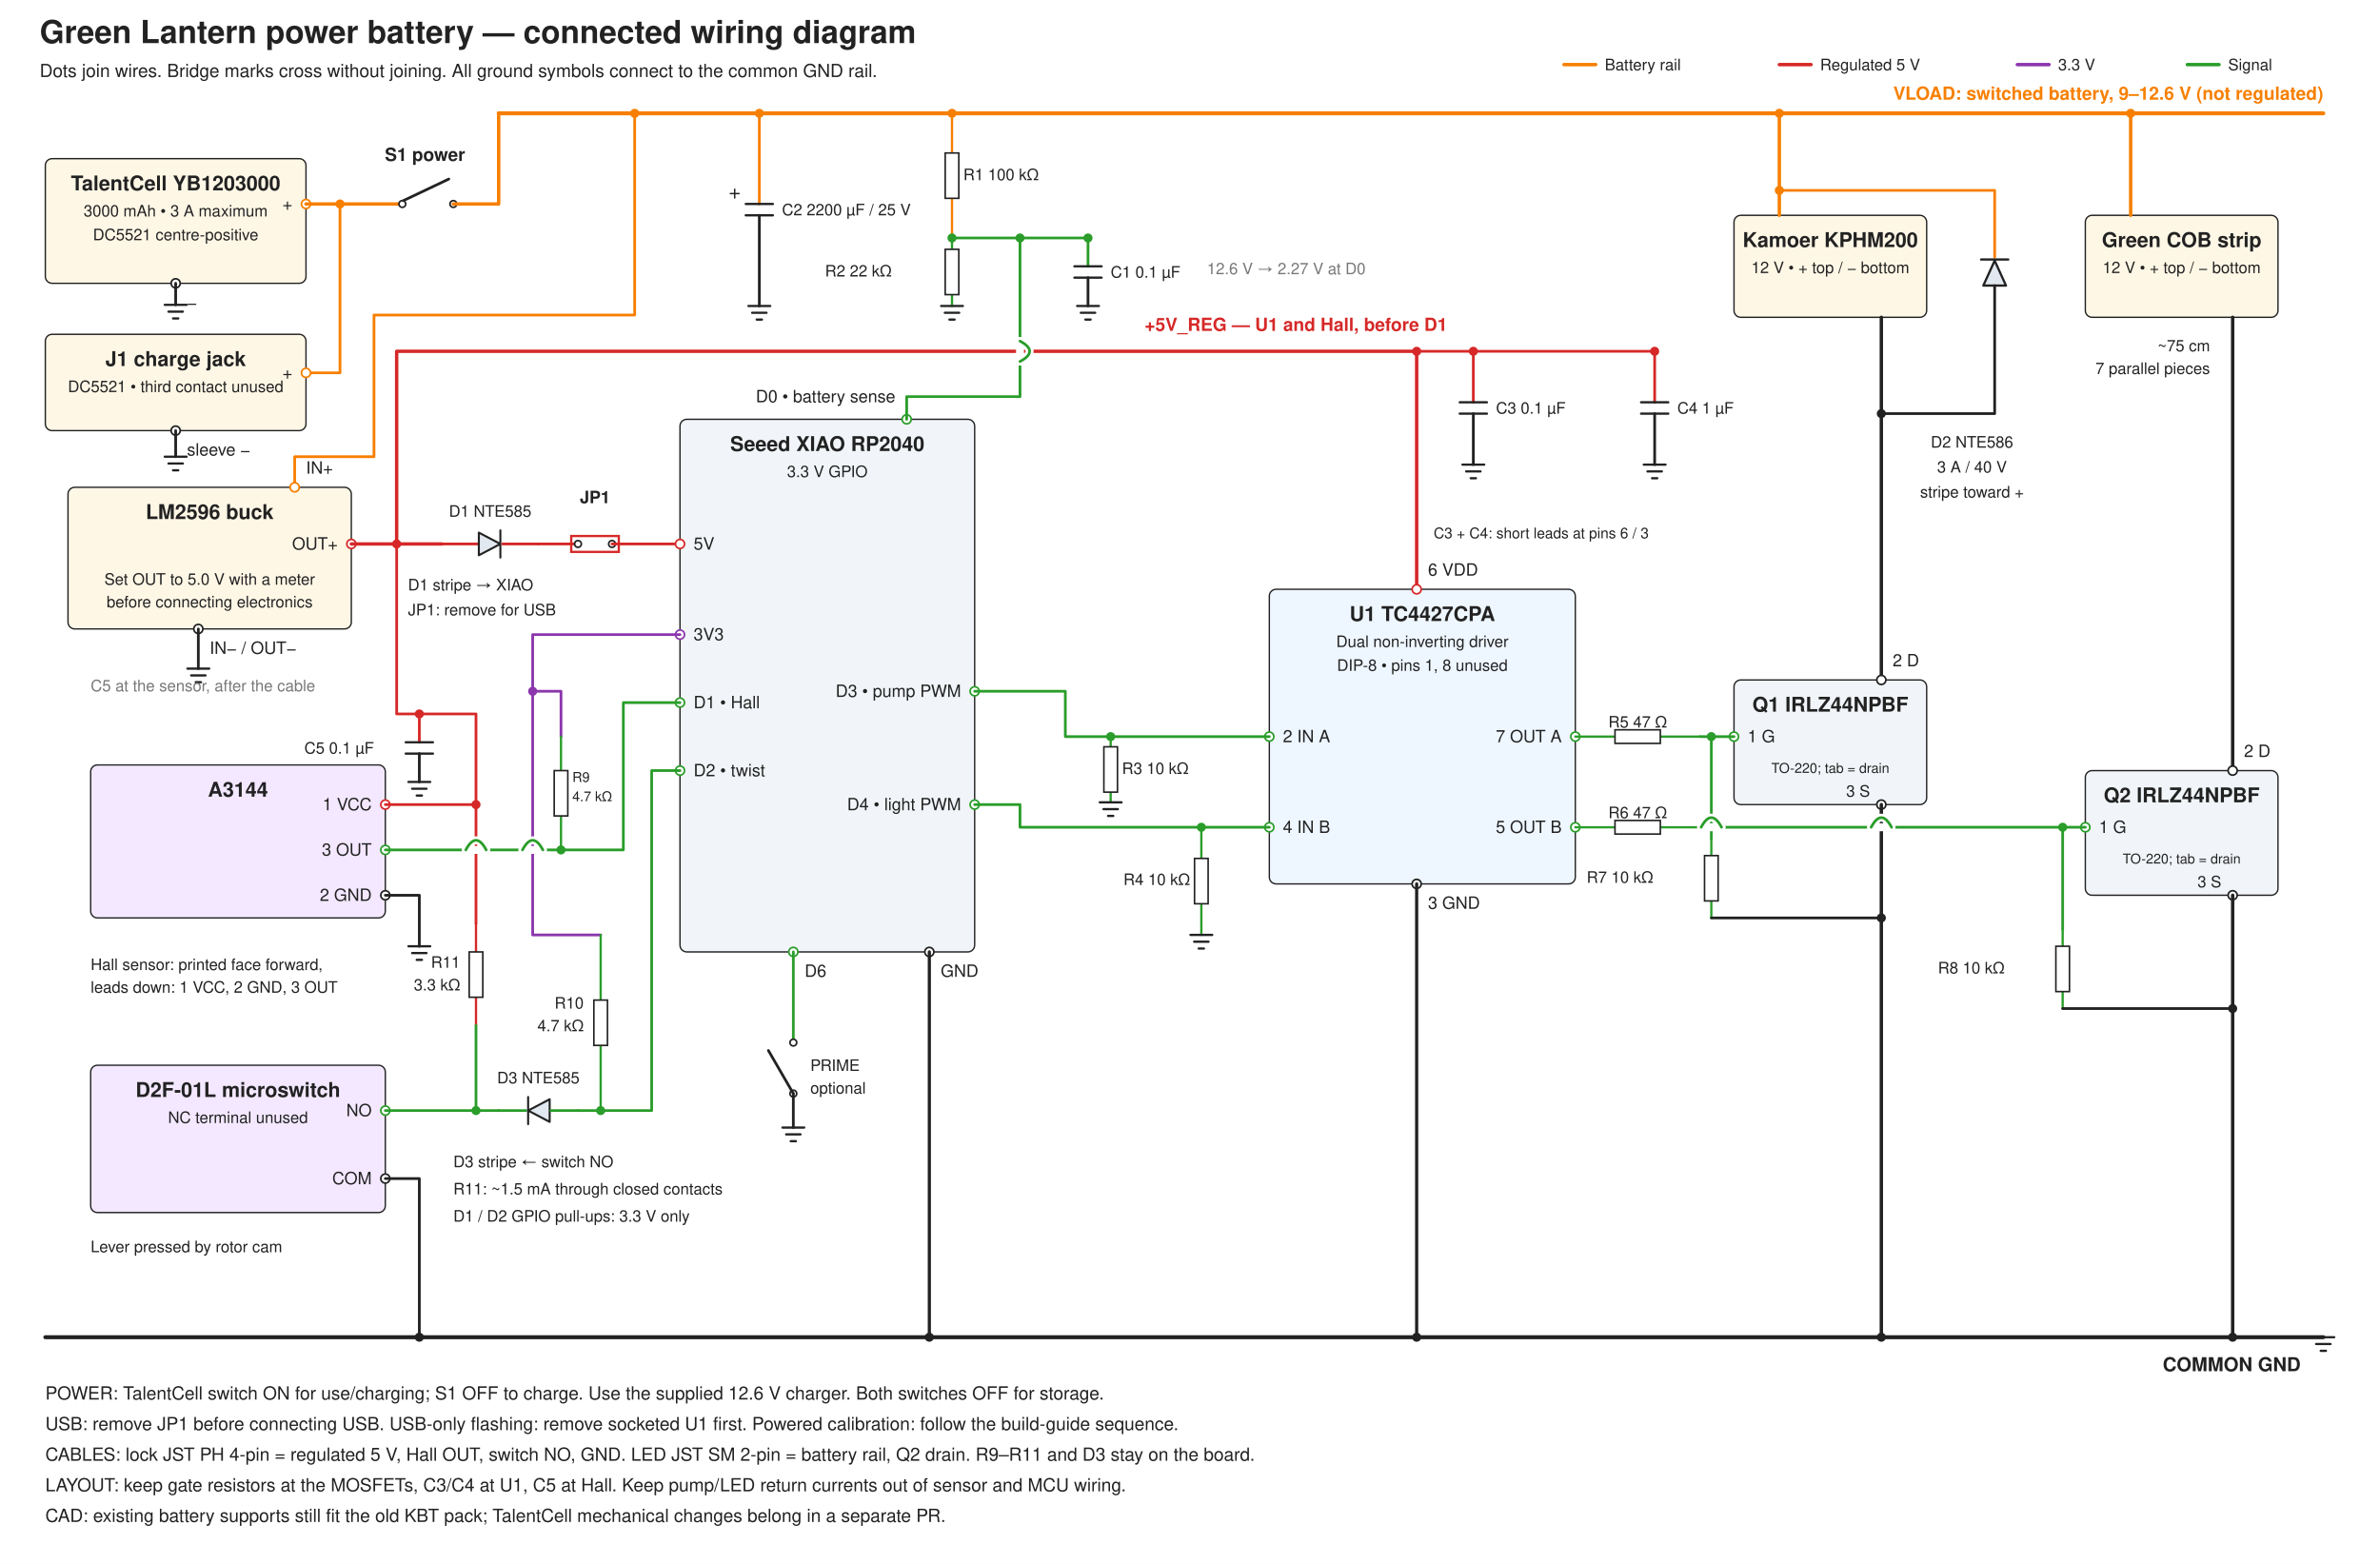
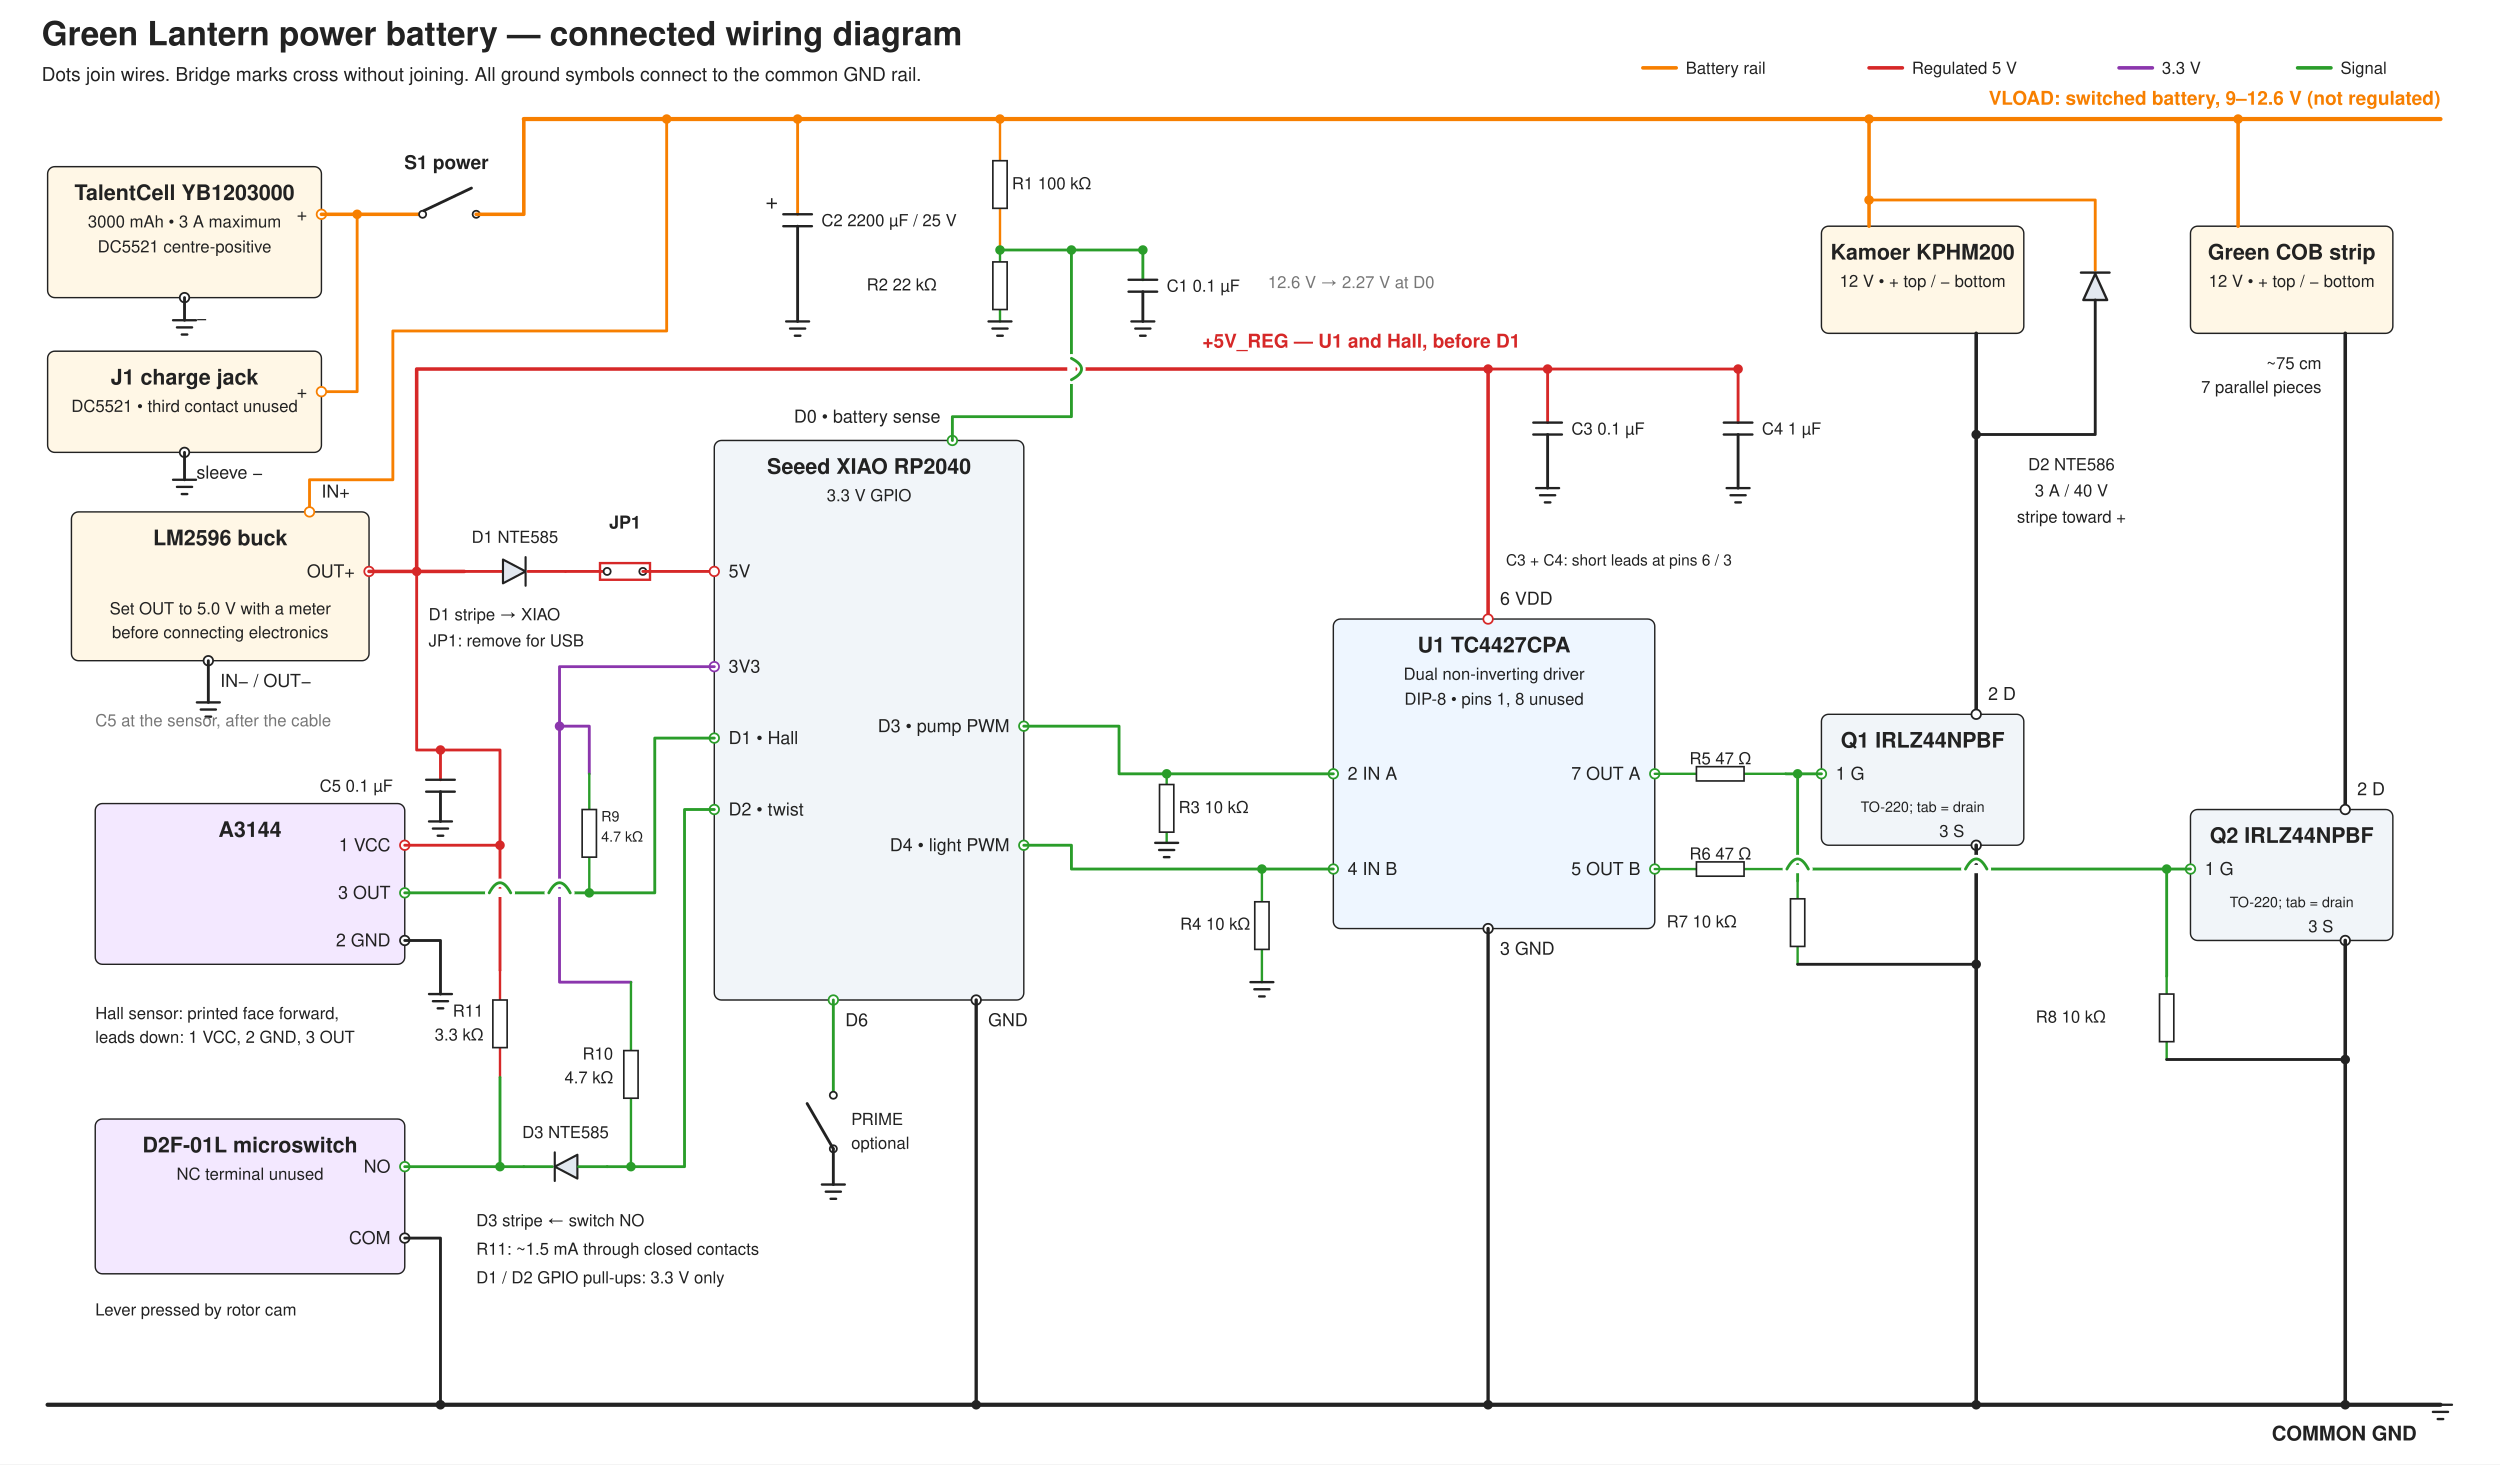
- <svg xmlns="http://www.w3.org/2000/svg" viewBox="0 0 2100 1380" width="2100" height="1380" font-family="Helvetica, Arial, sans-serif" font-size="12" fill="#222222">
+ <svg xmlns="http://www.w3.org/2000/svg" viewBox="0 0 2100 1230" width="2100" height="1230" font-family="Helvetica, Arial, sans-serif" font-size="12" fill="#222222">
  <defs>
    <marker id="arr" viewBox="0 0 10 10" refX="9" refY="5" markerWidth="7" markerHeight="7" orient="auto-start-reverse">
      <path d="M0,0 L10,5 L0,10 z" fill="context-stroke" />
    </marker>
    <marker id="arrP" viewBox="0 0 10 10" refX="9" refY="5" markerWidth="7" markerHeight="7" orient="auto-start-reverse">
      <path d="M0,0 L10,5 L0,10 z" fill="#7c3aed" />
    </marker>
    <marker id="arrB" viewBox="0 0 10 10" refX="9" refY="5" markerWidth="7" markerHeight="7" orient="auto-start-reverse">
      <path d="M0,0 L10,5 L0,10 z" fill="#1d4ed8" />
    </marker>
    <marker id="arrGy" viewBox="0 0 10 10" refX="9" refY="5" markerWidth="7" markerHeight="7" orient="auto-start-reverse">
      <path d="M0,0 L10,5 L0,10 z" fill="#777777" />
    </marker>
    <marker id="arrG" viewBox="0 0 10 10" refX="9" refY="5" markerWidth="7" markerHeight="7" orient="auto-start-reverse">
      <path d="M0,0 L10,5 L0,10 z" fill="#2a9d2a" />
    </marker>
    <marker id="arrK" viewBox="0 0 10 10" refX="9" refY="5" markerWidth="7" markerHeight="7" orient="auto-start-reverse">
      <path d="M0,0 L10,5 L0,10 z" fill="#222222" />
    </marker>
    <marker id="arrO" viewBox="0 0 10 10" refX="9" refY="5" markerWidth="7" markerHeight="7" orient="auto-start-reverse">
      <path d="M0,0 L10,5 L0,10 z" fill="#f77f00" />
    </marker>
    <marker id="arrR" viewBox="0 0 10 10" refX="9" refY="5" markerWidth="7" markerHeight="7" orient="auto-start-reverse">
      <path d="M0,0 L10,5 L0,10 z" fill="#d62828" />
    </marker>
  </defs>
-   <rect x="0" y="0" width="2100" height="1380" fill="#ffffff" />
+   <rect x="0" y="0" width="2100" height="1230" fill="#ffffff" />
  <text x="35" y="38" font-size="28" text-anchor="start" font-weight="bold" fill="#222222">Green Lantern power battery — connected wiring diagram</text>
  <text x="35" y="68" font-size="16" text-anchor="start" font-weight="normal" fill="#222222">Dots join wires. Bridge marks cross without joining. All ground symbols connect to the common GND rail.</text>
  <path d="M1380,57 L1408,57" fill="none" stroke="#f77f00" stroke-width="3" stroke-linecap="round" stroke-linejoin="round" />
  <text x="1416" y="62" font-size="14" text-anchor="start" font-weight="normal" fill="#222222">Battery rail</text>
  <path d="M1570,57 L1598,57" fill="none" stroke="#d62828" stroke-width="3" stroke-linecap="round" stroke-linejoin="round" />
  <text x="1606" y="62" font-size="14" text-anchor="start" font-weight="normal" fill="#222222">Regulated 5 V</text>
  <path d="M1780,57 L1808,57" fill="none" stroke="#8b36ad" stroke-width="3" stroke-linecap="round" stroke-linejoin="round" />
  <text x="1816" y="62" font-size="14" text-anchor="start" font-weight="normal" fill="#222222">3.3 V</text>
  <path d="M1930,57 L1958,57" fill="none" stroke="#2a9d2a" stroke-width="3" stroke-linecap="round" stroke-linejoin="round" />
  <text x="1966" y="62" font-size="14" text-anchor="start" font-weight="normal" fill="#222222">Signal</text>
  <rect x="40" y="140" width="230" height="110" rx="6" fill="#fff7e6" stroke="#222222" stroke-width="1.2" />
  <text x="155.0" y="168" font-size="18" text-anchor="middle" font-weight="bold" fill="#222222">TalentCell YB1203000</text>
  <text x="155.0" y="191" font-size="14" text-anchor="middle" font-weight="normal" fill="#222222">3000 mAh • 3 A maximum</text>
  <text x="155.0" y="212" font-size="14" text-anchor="middle" font-weight="normal" fill="#222222">DC5521 centre-positive</text>
  <circle cx="270" cy="180" r="4" fill="#ffffff" stroke="#f77f00" stroke-width="1.5" />
  <text x="258" y="185" font-size="15" text-anchor="end" font-weight="normal" fill="#222222">+</text>
  <path d="M270,180 L355,180" fill="none" stroke="#f77f00" stroke-width="3" stroke-linecap="round" stroke-linejoin="round" />
  <circle cx="300" cy="180" r="4" fill="#f77f00" />
  <circle cx="355" cy="180" r="3" fill="#ffffff" stroke="#222222" stroke-width="1.5" />
  <circle cx="400" cy="180" r="3" fill="#ffffff" stroke="#222222" stroke-width="1.5" />
  <path d="M356,177 L396,158" fill="none" stroke="#222222" stroke-width="2.4" stroke-linecap="round" stroke-linejoin="round" />
  <text x="375" y="142" font-size="16" text-anchor="middle" font-weight="bold" fill="#222222">S1 power</text>
  <path d="M400,180 L440,180 L440,100" fill="none" stroke="#f77f00" stroke-width="3" stroke-linecap="round" stroke-linejoin="round" />
  <path d="M440,100 L2050,100" fill="none" stroke="#f77f00" stroke-width="3.5" stroke-linecap="round" stroke-linejoin="round" />
  <text x="2050" y="88" font-size="16" text-anchor="end" font-weight="bold" fill="#f77f00">VLOAD: switched battery, 9–12.6 V (not regulated)</text>
  <circle cx="155" cy="250" r="4" fill="#ffffff" stroke="#222222" stroke-width="1.5" />
  <text x="165" y="272" font-size="15" text-anchor="start" font-weight="normal" fill="#222222">−</text>
  <path d="M155,250 L155,269" fill="none" stroke="#222222" stroke-width="2.4" stroke-linecap="round" stroke-linejoin="round" />
  <path d="M145.4,269 L164.6,269 M148.664,275.0 L161.336,275.0 M152.696,281.0 L157.304,281.0" fill="none" stroke="#222222" stroke-width="2" stroke-linecap="round" stroke-linejoin="round" />
  <rect x="40" y="295" width="230" height="85" rx="6" fill="#fff7e6" stroke="#222222" stroke-width="1.2" />
  <text x="155.0" y="323" font-size="18" text-anchor="middle" font-weight="bold" fill="#222222">J1 charge jack</text>
  <text x="155.0" y="346" font-size="14" text-anchor="middle" font-weight="normal" fill="#222222">DC5521 • third contact unused</text>
  <path d="M300,180 L300,329 L270,329" fill="none" stroke="#f77f00" stroke-width="2.4" stroke-linecap="round" stroke-linejoin="round" />
  <circle cx="270" cy="329" r="4" fill="#ffffff" stroke="#f77f00" stroke-width="1.5" />
  <text x="258" y="334" font-size="15" text-anchor="end" font-weight="normal" fill="#222222">+</text>
  <circle cx="155" cy="380" r="4" fill="#ffffff" stroke="#222222" stroke-width="1.5" />
  <text x="165" y="402" font-size="15" text-anchor="start" font-weight="normal" fill="#222222">sleeve −</text>
  <path d="M155,380 L155,403" fill="none" stroke="#222222" stroke-width="2.4" stroke-linecap="round" stroke-linejoin="round" />
  <path d="M145.4,403 L164.6,403 M148.664,409.0 L161.336,409.0 M152.696,415.0 L157.304,415.0" fill="none" stroke="#222222" stroke-width="2" stroke-linecap="round" stroke-linejoin="round" />
  <circle cx="560" cy="100" r="4" fill="#f77f00" />
  <path d="M560,100 L560,278 L330,278 L330,403 L260,403 L260,430" fill="none" stroke="#f77f00" stroke-width="2.4" stroke-linecap="round" stroke-linejoin="round" />
  <rect x="60" y="430" width="250" height="125" rx="6" fill="#fff7e6" stroke="#222222" stroke-width="1.2" />
  <text x="185.0" y="458" font-size="18" text-anchor="middle" font-weight="bold" fill="#222222">LM2596 buck</text>
  <text x="185" y="516" font-size="14" text-anchor="middle" font-weight="normal" fill="#222222">Set OUT to 5.0 V with a meter</text>
  <text x="185" y="536" font-size="14" text-anchor="middle" font-weight="normal" fill="#222222">before connecting electronics</text>
  <circle cx="260" cy="430" r="4" fill="#ffffff" stroke="#f77f00" stroke-width="1.5" />
  <text x="270" y="418" font-size="15" text-anchor="start" font-weight="normal" fill="#222222">IN+</text>
  <circle cx="175" cy="555" r="4" fill="#ffffff" stroke="#222222" stroke-width="1.5" />
  <text x="185" y="577" font-size="15" text-anchor="start" font-weight="normal" fill="#222222">IN− / OUT−</text>
  <path d="M175,555 L175,590" fill="none" stroke="#222222" stroke-width="2.4" stroke-linecap="round" stroke-linejoin="round" />
  <path d="M165.4,590 L184.6,590 M168.664,596.0 L181.336,596.0 M172.696,602.0 L177.304,602.0" fill="none" stroke="#222222" stroke-width="2" stroke-linecap="round" stroke-linejoin="round" />
  <circle cx="310" cy="480" r="4" fill="#ffffff" stroke="#d62828" stroke-width="1.5" />
  <text x="298" y="485" font-size="15" text-anchor="end" font-weight="normal" fill="#222222">OUT+</text>
  <circle cx="670" cy="100" r="4" fill="#f77f00" />
  <path d="M670,100 L670,180.0" fill="none" stroke="#f77f00" stroke-width="2.4" stroke-linecap="round" stroke-linejoin="round" />
  <path d="M658,180.0 H682 M658,190.0 H682" fill="none" stroke="#222222" stroke-width="2" stroke-linecap="round" stroke-linejoin="round" />
  <path d="M670,190.0 L670,270" fill="none" stroke="#222222" stroke-width="2.4" stroke-linecap="round" stroke-linejoin="round" />
  <text x="690" y="190.0" font-size="14" text-anchor="start" font-weight="normal" fill="#222222">C2 2200 µF / 25 V</text>
  <text x="643" y="175.0" font-size="18" text-anchor="start" font-weight="normal" fill="#222222">+</text>
  <path d="M660.4,270 L679.6,270 M663.664,276.0 L676.336,276.0 M667.696,282.0 L672.304,282.0" fill="none" stroke="#222222" stroke-width="2" stroke-linecap="round" stroke-linejoin="round" />
  <path d="M310,480 L390,480" fill="none" stroke="#d62828" stroke-width="3" stroke-linecap="round" stroke-linejoin="round" />
  <circle cx="350" cy="480" r="4" fill="#d62828" />
  <path d="M350,480 L350,310 L1250,310 L1250,520" fill="none" stroke="#d62828" stroke-width="3" stroke-linecap="round" stroke-linejoin="round" />
  <text x="1010" y="292" font-size="16" text-anchor="start" font-weight="bold" fill="#d62828">+5V_REG — U1 and Hall, before D1</text>
  <path d="M390,480 L421.5,480" fill="none" stroke="#d62828" stroke-width="2.4" stroke-linecap="round" stroke-linejoin="round" />
  <path d="M422.5,470 V490 L441.5,480 Z M441.5,468 V492" fill="#e2e8f0" stroke="#222222" stroke-width="1.8" stroke-linecap="round" stroke-linejoin="round" />
  <path d="M443.5,480 L475,480" fill="none" stroke="#d62828" stroke-width="2.4" stroke-linecap="round" stroke-linejoin="round" />
  <text x="432.5" y="456" font-size="14" text-anchor="middle" font-weight="normal" fill="#222222">D1 NTE585</text>
  <path d="M475,480 L510,480" fill="none" stroke="#d62828" stroke-width="2.4" stroke-linecap="round" stroke-linejoin="round" />
  <circle cx="510" cy="480" r="3" fill="#ffffff" stroke="#222222" stroke-width="1.5" />
  <circle cx="540" cy="480" r="3" fill="#ffffff" stroke="#222222" stroke-width="1.5" />
  <rect x="504" y="473" width="42" height="14" rx="0" fill="none" stroke="#d62828" stroke-width="2" />
  <text x="525" y="444" font-size="15" text-anchor="middle" font-weight="bold" fill="#222222">JP1</text>
  <path d="M540,480 L600,480" fill="none" stroke="#d62828" stroke-width="2.4" stroke-linecap="round" stroke-linejoin="round" />
  <text x="360" y="521" font-size="14" text-anchor="start" font-weight="normal" fill="#222222">D1 stripe → XIAO</text>
  <text x="360" y="543" font-size="14" text-anchor="start" font-weight="normal" fill="#222222">JP1: remove for USB</text>
  <rect x="600" y="370" width="260" height="470" rx="6" fill="#f1f5f9" stroke="#222222" stroke-width="1.2" />
  <text x="730.0" y="398" font-size="18" text-anchor="middle" font-weight="bold" fill="#222222">Seeed XIAO RP2040</text>
  <text x="730.0" y="421" font-size="14" text-anchor="middle" font-weight="normal" fill="#222222">3.3 V GPIO</text>
  <circle cx="600" cy="480" r="4" fill="#ffffff" stroke="#d62828" stroke-width="1.5" />
  <text x="612" y="485" font-size="15" text-anchor="start" font-weight="normal" fill="#222222">5V</text>
  <circle cx="600" cy="560" r="4" fill="#ffffff" stroke="#8b36ad" stroke-width="1.5" />
  <text x="612" y="565" font-size="15" text-anchor="start" font-weight="normal" fill="#222222">3V3</text>
  <circle cx="600" cy="620" r="4" fill="#ffffff" stroke="#2a9d2a" stroke-width="1.5" />
  <text x="612" y="625" font-size="15" text-anchor="start" font-weight="normal" fill="#222222">D1 • Hall</text>
  <circle cx="600" cy="680" r="4" fill="#ffffff" stroke="#2a9d2a" stroke-width="1.5" />
  <text x="612" y="685" font-size="15" text-anchor="start" font-weight="normal" fill="#222222">D2 • twist</text>
  <circle cx="860" cy="610" r="4" fill="#ffffff" stroke="#2a9d2a" stroke-width="1.5" />
  <text x="848" y="615" font-size="15" text-anchor="end" font-weight="normal" fill="#222222">D3 • pump PWM</text>
  <circle cx="860" cy="710" r="4" fill="#ffffff" stroke="#2a9d2a" stroke-width="1.5" />
  <text x="848" y="715" font-size="15" text-anchor="end" font-weight="normal" fill="#222222">D4 • light PWM</text>
  <circle cx="800" cy="370" r="4" fill="#ffffff" stroke="#2a9d2a" stroke-width="1.5" />
  <text x="810" y="358" font-size="15" text-anchor="start" font-weight="normal" fill="#222222" />
  <text x="790" y="355" font-size="15" text-anchor="end" font-weight="normal" fill="#222222">D0 • battery sense</text>
  <circle cx="820" cy="840" r="4" fill="#ffffff" stroke="#222222" stroke-width="1.5" />
  <text x="830" y="862" font-size="15" text-anchor="start" font-weight="normal" fill="#222222">GND</text>
  <path d="M820,840 L820,1180" fill="none" stroke="#222222" stroke-width="2.8" stroke-linecap="round" stroke-linejoin="round" />
  <circle cx="700" cy="840" r="4" fill="#ffffff" stroke="#2a9d2a" stroke-width="1.5" />
  <text x="710" y="862" font-size="15" text-anchor="start" font-weight="normal" fill="#222222">D6</text>
  <path d="M700,840 L700,920" fill="none" stroke="#2a9d2a" stroke-width="2.4" stroke-linecap="round" stroke-linejoin="round" />
  <circle cx="700" cy="920" r="3" fill="#ffffff" stroke="#222222" stroke-width="1.5" />
  <circle cx="700" cy="965" r="3" fill="#ffffff" stroke="#222222" stroke-width="1.5" />
  <path d="M700,965 L678,927" fill="none" stroke="#222222" stroke-width="2.4" stroke-linecap="round" stroke-linejoin="round" />
  <text x="715" y="945" font-size="14" text-anchor="start" font-weight="normal" fill="#222222">PRIME</text>
  <text x="715" y="965" font-size="14" text-anchor="start" font-weight="normal" fill="#222222">optional</text>
  <path d="M700,965 L700,995" fill="none" stroke="#222222" stroke-width="2.4" stroke-linecap="round" stroke-linejoin="round" />
  <path d="M690.4,995 L709.6,995 M693.664,1001.0 L706.336,1001.0 M697.696,1007.0 L702.304,1007.0" fill="none" stroke="#222222" stroke-width="2" stroke-linecap="round" stroke-linejoin="round" />
  <circle cx="840" cy="100" r="4" fill="#f77f00" />
  <path d="M840,100 L840,135.0" fill="none" stroke="#f77f00" stroke-width="2" stroke-linecap="round" stroke-linejoin="round" />
  <path d="M840,175.0 L840,210" fill="none" stroke="#f77f00" stroke-width="2" stroke-linecap="round" stroke-linejoin="round" />
  <rect x="834" y="135.0" width="12" height="40" rx="0" fill="#ffffff" stroke="#222222" stroke-width="1.4" />
  <text x="850" y="159.0" font-size="14" text-anchor="start" font-weight="normal" fill="#222222">R1 100 kΩ</text>
  <circle cx="840" cy="210" r="4" fill="#2a9d2a" />
  <path d="M840,210 L840,220.0" fill="none" stroke="#2a9d2a" stroke-width="2" stroke-linecap="round" stroke-linejoin="round" />
  <path d="M840,260.0 L840,270" fill="none" stroke="#2a9d2a" stroke-width="2" stroke-linecap="round" stroke-linejoin="round" />
  <rect x="834" y="220.0" width="12" height="40" rx="0" fill="#ffffff" stroke="#222222" stroke-width="1.4" />
  <text x="728" y="244.0" font-size="14" text-anchor="start" font-weight="normal" fill="#222222">R2 22 kΩ</text>
  <path d="M830.4,270 L849.6,270 M833.664,276.0 L846.336,276.0 M837.696,282.0 L842.304,282.0" fill="none" stroke="#222222" stroke-width="2" stroke-linecap="round" stroke-linejoin="round" />
  <path d="M840,210 L960,210" fill="none" stroke="#2a9d2a" stroke-width="2.4" stroke-linecap="round" stroke-linejoin="round" />
  <circle cx="900" cy="210" r="4" fill="#2a9d2a" />
  <circle cx="960" cy="210" r="4" fill="#2a9d2a" />
  <path d="M960,210 L960,235.0" fill="none" stroke="#2a9d2a" stroke-width="2.4" stroke-linecap="round" stroke-linejoin="round" />
  <path d="M948,235.0 H972 M948,245.0 H972" fill="none" stroke="#222222" stroke-width="2" stroke-linecap="round" stroke-linejoin="round" />
  <path d="M960,245.0 L960,270" fill="none" stroke="#222222" stroke-width="2.4" stroke-linecap="round" stroke-linejoin="round" />
  <text x="980" y="245.0" font-size="14" text-anchor="start" font-weight="normal" fill="#222222">C1 0.1 µF</text>
  <path d="M950.4,270 L969.6,270 M953.664,276.0 L966.336,276.0 M957.696,282.0 L962.304,282.0" fill="none" stroke="#222222" stroke-width="2" stroke-linecap="round" stroke-linejoin="round" />
  <path d="M900,210 L900,350 L800,350 L800,370" fill="none" stroke="#2a9d2a" stroke-width="2.4" stroke-linecap="round" stroke-linejoin="round" />
  <text x="1065" y="242" font-size="14" text-anchor="start" font-weight="normal" fill="#777777">12.6 V → 2.27 V at D0</text>
  <rect x="1120" y="520" width="270" height="260" rx="6" fill="#eef6ff" stroke="#222222" stroke-width="1.2" />
  <text x="1255.0" y="548" font-size="18" text-anchor="middle" font-weight="bold" fill="#222222">U1 TC4427CPA</text>
  <text x="1255.0" y="571" font-size="14" text-anchor="middle" font-weight="normal" fill="#222222">Dual non-inverting driver</text>
  <text x="1255.0" y="592" font-size="14" text-anchor="middle" font-weight="normal" fill="#222222">DIP-8 • pins 1, 8 unused</text>
  <circle cx="1250" cy="520" r="4" fill="#ffffff" stroke="#d62828" stroke-width="1.5" />
  <text x="1260" y="508" font-size="15" text-anchor="start" font-weight="normal" fill="#222222">6 VDD</text>
  <circle cx="1250" cy="780" r="4" fill="#ffffff" stroke="#222222" stroke-width="1.5" />
  <text x="1260" y="802" font-size="15" text-anchor="start" font-weight="normal" fill="#222222">3 GND</text>
  <path d="M1250,780 L1250,1180" fill="none" stroke="#222222" stroke-width="2.8" stroke-linecap="round" stroke-linejoin="round" />
  <path d="M1250,310 L1460,310" fill="none" stroke="#d62828" stroke-width="2.4" stroke-linecap="round" stroke-linejoin="round" />
  <circle cx="1250" cy="310" r="4" fill="#d62828" />
  <circle cx="1300" cy="310" r="4" fill="#d62828" />
  <path d="M1300,310 L1300,355.0" fill="none" stroke="#d62828" stroke-width="2.4" stroke-linecap="round" stroke-linejoin="round" />
  <path d="M1288,355.0 H1312 M1288,365.0 H1312" fill="none" stroke="#222222" stroke-width="2" stroke-linecap="round" stroke-linejoin="round" />
  <path d="M1300,365.0 L1300,410" fill="none" stroke="#222222" stroke-width="2.4" stroke-linecap="round" stroke-linejoin="round" />
  <text x="1320" y="365.0" font-size="14" text-anchor="start" font-weight="normal" fill="#222222">C3 0.1 µF</text>
  <path d="M1290.4,410 L1309.6,410 M1293.664,416.0 L1306.336,416.0 M1297.696,422.0 L1302.304,422.0" fill="none" stroke="#222222" stroke-width="2" stroke-linecap="round" stroke-linejoin="round" />
  <circle cx="1460" cy="310" r="4" fill="#d62828" />
  <path d="M1460,310 L1460,355.0" fill="none" stroke="#d62828" stroke-width="2.4" stroke-linecap="round" stroke-linejoin="round" />
  <path d="M1448,355.0 H1472 M1448,365.0 H1472" fill="none" stroke="#222222" stroke-width="2" stroke-linecap="round" stroke-linejoin="round" />
  <path d="M1460,365.0 L1460,410" fill="none" stroke="#222222" stroke-width="2.4" stroke-linecap="round" stroke-linejoin="round" />
  <text x="1480" y="365.0" font-size="14" text-anchor="start" font-weight="normal" fill="#222222">C4 1 µF</text>
  <path d="M1450.4,410 L1469.6,410 M1453.664,416.0 L1466.336,416.0 M1457.696,422.0 L1462.304,422.0" fill="none" stroke="#222222" stroke-width="2" stroke-linecap="round" stroke-linejoin="round" />
  <text x="1265" y="475" font-size="13" text-anchor="start" font-weight="normal" fill="#222222">C3 + C4: short leads at pins 6 / 3</text>
  <circle cx="1120" cy="650" r="4" fill="#ffffff" stroke="#2a9d2a" stroke-width="1.5" />
  <text x="1132" y="655" font-size="15" text-anchor="start" font-weight="normal" fill="#222222">2 IN A</text>
  <circle cx="1390" cy="650" r="4" fill="#ffffff" stroke="#2a9d2a" stroke-width="1.5" />
  <text x="1378" y="655" font-size="15" text-anchor="end" font-weight="normal" fill="#222222">7 OUT A</text>
  <circle cx="1120" cy="730" r="4" fill="#ffffff" stroke="#2a9d2a" stroke-width="1.5" />
  <text x="1132" y="735" font-size="15" text-anchor="start" font-weight="normal" fill="#222222">4 IN B</text>
  <circle cx="1390" cy="730" r="4" fill="#ffffff" stroke="#2a9d2a" stroke-width="1.5" />
  <text x="1378" y="735" font-size="15" text-anchor="end" font-weight="normal" fill="#222222">5 OUT B</text>
  <path d="M860,610 L940,610 L940,650 L1120,650" fill="none" stroke="#2a9d2a" stroke-width="2.4" stroke-linecap="round" stroke-linejoin="round" />
  <path d="M860,710 L900,710 L900,730 L1120,730" fill="none" stroke="#2a9d2a" stroke-width="2.4" stroke-linecap="round" stroke-linejoin="round" />
  <circle cx="980" cy="650" r="4" fill="#2a9d2a" />
  <path d="M980,650 L980,659.0" fill="none" stroke="#2a9d2a" stroke-width="2" stroke-linecap="round" stroke-linejoin="round" />
  <path d="M980,699.0 L980,708" fill="none" stroke="#2a9d2a" stroke-width="2" stroke-linecap="round" stroke-linejoin="round" />
  <rect x="974" y="659.0" width="12" height="40" rx="0" fill="#ffffff" stroke="#222222" stroke-width="1.4" />
  <text x="990" y="683.0" font-size="14" text-anchor="start" font-weight="normal" fill="#222222">R3 10 kΩ</text>
  <path d="M970.4,708 L989.6,708 M973.664,714.0 L986.336,714.0 M977.696,720.0 L982.304,720.0" fill="none" stroke="#222222" stroke-width="2" stroke-linecap="round" stroke-linejoin="round" />
  <circle cx="1060" cy="730" r="4" fill="#2a9d2a" />
  <path d="M1060,730 L1060,757.5" fill="none" stroke="#2a9d2a" stroke-width="2" stroke-linecap="round" stroke-linejoin="round" />
  <path d="M1060,797.5 L1060,825" fill="none" stroke="#2a9d2a" stroke-width="2" stroke-linecap="round" stroke-linejoin="round" />
  <rect x="1054" y="757.5" width="12" height="40" rx="0" fill="#ffffff" stroke="#222222" stroke-width="1.4" />
  <text x="1070" y="781.5" font-size="14" text-anchor="start" font-weight="normal" fill="#222222" />
  <path d="M1050.4,825 L1069.6,825 M1053.664,831.0 L1066.336,831.0 M1057.696,837.0 L1062.304,837.0" fill="none" stroke="#222222" stroke-width="2" stroke-linecap="round" stroke-linejoin="round" />
  <text x="1050" y="781" font-size="14" text-anchor="end" font-weight="normal" fill="#222222">R4 10 kΩ</text>
  <rect x="1530" y="190" width="170" height="90" rx="6" fill="#fff7e6" stroke="#222222" stroke-width="1.2" />
  <text x="1615.0" y="218" font-size="18" text-anchor="middle" font-weight="bold" fill="#222222">Kamoer KPHM200</text>
  <text x="1615.0" y="241" font-size="14" text-anchor="middle" font-weight="normal" fill="#222222">12 V • + top / − bottom</text>
  <path d="M1570,100 L1570,190" fill="none" stroke="#f77f00" stroke-width="3" stroke-linecap="round" stroke-linejoin="round" />
  <circle cx="1570" cy="100" r="4" fill="#f77f00" />
  <path d="M1660,280 L1660,600" fill="none" stroke="#222222" stroke-width="3" stroke-linecap="round" stroke-linejoin="round" />
  <rect x="1530" y="600" width="170" height="110" rx="6" fill="#f1f5f9" stroke="#222222" stroke-width="1.2" />
  <text x="1615.0" y="628" font-size="18" text-anchor="middle" font-weight="bold" fill="#222222">Q1 IRLZ44NPBF</text>
  <text x="1615" y="682" font-size="12" text-anchor="middle" font-weight="normal" fill="#222222">TO-220; tab = drain</text>
  <circle cx="1660" cy="600" r="4" fill="#ffffff" stroke="#222222" stroke-width="1.5" />
  <text x="1670" y="588" font-size="15" text-anchor="start" font-weight="normal" fill="#222222">2 D</text>
  <circle cx="1530" cy="650" r="4" fill="#ffffff" stroke="#2a9d2a" stroke-width="1.5" />
  <text x="1542" y="655" font-size="15" text-anchor="start" font-weight="normal" fill="#222222">1 G</text>
  <circle cx="1660" cy="710" r="4" fill="#ffffff" stroke="#222222" stroke-width="1.5" />
  <text x="1670" y="732" font-size="15" text-anchor="start" font-weight="normal" fill="#222222" />
  <text x="1650" y="703" font-size="14" text-anchor="end" font-weight="normal" fill="#222222">3 S</text>
  <path d="M1660,710 L1660,1180" fill="none" stroke="#222222" stroke-width="3" stroke-linecap="round" stroke-linejoin="round" />
  <circle cx="1660" cy="1180" r="4" fill="#222222" />
  <circle cx="1510" cy="650" r="4" fill="#2a9d2a" />
  <path d="M1510,650 L1510,740" fill="none" stroke="#2a9d2a" stroke-width="2.4" stroke-linecap="round" stroke-linejoin="round" />
  <path d="M1510,740 L1510,755.0" fill="none" stroke="#2a9d2a" stroke-width="2" stroke-linecap="round" stroke-linejoin="round" />
  <path d="M1510,795.0 L1510,810" fill="none" stroke="#2a9d2a" stroke-width="2" stroke-linecap="round" stroke-linejoin="round" />
  <rect x="1504" y="755.0" width="12" height="40" rx="0" fill="#ffffff" stroke="#222222" stroke-width="1.4" />
  <text x="1400" y="779.0" font-size="14" text-anchor="start" font-weight="normal" fill="#222222">R7 10 kΩ</text>
  <path d="M1510,810 L1660,810" fill="none" stroke="#222222" stroke-width="2.4" stroke-linecap="round" stroke-linejoin="round" />
  <circle cx="1660" cy="810" r="4" fill="#222222" />
  <rect x="1840" y="190" width="170" height="90" rx="6" fill="#fff7e6" stroke="#222222" stroke-width="1.2" />
  <text x="1925.0" y="218" font-size="18" text-anchor="middle" font-weight="bold" fill="#222222">Green COB strip</text>
  <text x="1925.0" y="241" font-size="14" text-anchor="middle" font-weight="normal" fill="#222222">12 V • + top / − bottom</text>
  <path d="M1880,100 L1880,190" fill="none" stroke="#f77f00" stroke-width="3" stroke-linecap="round" stroke-linejoin="round" />
  <circle cx="1880" cy="100" r="4" fill="#f77f00" />
  <path d="M1970,280 L1970,680" fill="none" stroke="#222222" stroke-width="3" stroke-linecap="round" stroke-linejoin="round" />
  <rect x="1840" y="680" width="170" height="110" rx="6" fill="#f1f5f9" stroke="#222222" stroke-width="1.2" />
  <text x="1925.0" y="708" font-size="18" text-anchor="middle" font-weight="bold" fill="#222222">Q2 IRLZ44NPBF</text>
  <text x="1925" y="762" font-size="12" text-anchor="middle" font-weight="normal" fill="#222222">TO-220; tab = drain</text>
  <circle cx="1970" cy="680" r="4" fill="#ffffff" stroke="#222222" stroke-width="1.5" />
  <text x="1980" y="668" font-size="15" text-anchor="start" font-weight="normal" fill="#222222">2 D</text>
  <circle cx="1840" cy="730" r="4" fill="#ffffff" stroke="#2a9d2a" stroke-width="1.5" />
  <text x="1852" y="735" font-size="15" text-anchor="start" font-weight="normal" fill="#222222">1 G</text>
  <circle cx="1970" cy="790" r="4" fill="#ffffff" stroke="#222222" stroke-width="1.5" />
  <text x="1980" y="812" font-size="15" text-anchor="start" font-weight="normal" fill="#222222" />
  <text x="1960" y="783" font-size="14" text-anchor="end" font-weight="normal" fill="#222222">3 S</text>
  <path d="M1970,790 L1970,1180" fill="none" stroke="#222222" stroke-width="3" stroke-linecap="round" stroke-linejoin="round" />
  <circle cx="1970" cy="1180" r="4" fill="#222222" />
  <circle cx="1820" cy="730" r="4" fill="#2a9d2a" />
  <path d="M1820,730 L1820,820" fill="none" stroke="#2a9d2a" stroke-width="2.4" stroke-linecap="round" stroke-linejoin="round" />
  <path d="M1820,820 L1820,835.0" fill="none" stroke="#2a9d2a" stroke-width="2" stroke-linecap="round" stroke-linejoin="round" />
  <path d="M1820,875.0 L1820,890" fill="none" stroke="#2a9d2a" stroke-width="2" stroke-linecap="round" stroke-linejoin="round" />
  <rect x="1814" y="835.0" width="12" height="40" rx="0" fill="#ffffff" stroke="#222222" stroke-width="1.4" />
  <text x="1710" y="859.0" font-size="14" text-anchor="start" font-weight="normal" fill="#222222">R8 10 kΩ</text>
  <path d="M1820,890 L1970,890" fill="none" stroke="#222222" stroke-width="2.4" stroke-linecap="round" stroke-linejoin="round" />
  <circle cx="1970" cy="890" r="4" fill="#222222" />
  <text x="1950" y="310" font-size="14" text-anchor="end" font-weight="normal" fill="#222222">~75 cm</text>
  <text x="1950" y="330" font-size="14" text-anchor="end" font-weight="normal" fill="#222222">7 parallel pieces</text>
  <path d="M1390,650 L1425.0,650" fill="none" stroke="#2a9d2a" stroke-width="2" stroke-linecap="round" stroke-linejoin="round" />
  <path d="M1465.0,650 L1500,650" fill="none" stroke="#2a9d2a" stroke-width="2" stroke-linecap="round" stroke-linejoin="round" />
  <rect x="1425.0" y="644" width="40" height="12" rx="0" fill="#ffffff" stroke="#222222" stroke-width="1.4" />
  <text x="1445.0" y="642" font-size="14" text-anchor="middle" font-weight="normal" fill="#222222">R5 47 Ω</text>
  <path d="M1500,650 L1530,650" fill="none" stroke="#2a9d2a" stroke-width="2.4" stroke-linecap="round" stroke-linejoin="round" />
  <path d="M1390,730 L1425.0,730" fill="none" stroke="#2a9d2a" stroke-width="2" stroke-linecap="round" stroke-linejoin="round" />
  <path d="M1465.0,730 L1500,730" fill="none" stroke="#2a9d2a" stroke-width="2" stroke-linecap="round" stroke-linejoin="round" />
  <rect x="1425.0" y="724" width="40" height="12" rx="0" fill="#ffffff" stroke="#222222" stroke-width="1.4" />
  <text x="1445.0" y="722" font-size="14" text-anchor="middle" font-weight="normal" fill="#222222">R6 47 Ω</text>
  <path d="M1500,730 L1840,730" fill="none" stroke="#2a9d2a" stroke-width="2.4" stroke-linecap="round" stroke-linejoin="round" />
  <circle cx="1570" cy="168" r="4" fill="#f77f00" />
  <path d="M1570,168 L1760,168 L1760,227" fill="none" stroke="#f77f00" stroke-width="2.4" stroke-linecap="round" stroke-linejoin="round" />
  <path d="M1750,252 H1770 L1760,230 Z M1748,229 H1772" fill="#e2e8f0" stroke="#222222" stroke-width="2" stroke-linecap="round" stroke-linejoin="round" />
  <path d="M1760,252 L1760,365 L1660,365" fill="none" stroke="#222222" stroke-width="2.4" stroke-linecap="round" stroke-linejoin="round" />
  <circle cx="1660" cy="365" r="4" fill="#222222" />
  <text x="1740" y="395" font-size="14" text-anchor="middle" font-weight="normal" fill="#222222">D2 NTE586</text>
  <text x="1740" y="417" font-size="14" text-anchor="middle" font-weight="normal" fill="#222222">3 A / 40 V</text>
  <text x="1740" y="439" font-size="14" text-anchor="middle" font-weight="normal" fill="#222222">stripe toward +</text>
  <rect x="80" y="675" width="260" height="135" rx="6" fill="#f3e8ff" stroke="#222222" stroke-width="1.2" />
  <text x="210.0" y="703" font-size="18" text-anchor="middle" font-weight="bold" fill="#222222">A3144</text>
  <text x="80" y="856" font-size="14" text-anchor="start" font-weight="normal" fill="#222222">Hall sensor: printed face forward,</text>
  <text x="80" y="876" font-size="14" text-anchor="start" font-weight="normal" fill="#222222">leads down: 1 VCC, 2 GND, 3 OUT</text>
  <circle cx="340" cy="710" r="4" fill="#ffffff" stroke="#d62828" stroke-width="1.5" />
  <text x="328" y="715" font-size="15" text-anchor="end" font-weight="normal" fill="#222222">1 VCC</text>
  <circle cx="340" cy="750" r="4" fill="#ffffff" stroke="#2a9d2a" stroke-width="1.5" />
  <text x="328" y="755" font-size="15" text-anchor="end" font-weight="normal" fill="#222222">3 OUT</text>
  <circle cx="340" cy="790" r="4" fill="#ffffff" stroke="#222222" stroke-width="1.5" />
  <text x="328" y="795" font-size="15" text-anchor="end" font-weight="normal" fill="#222222">2 GND</text>
  <path d="M350,480 L350,630 L420,630 L420,710 L340,710" fill="none" stroke="#d62828" stroke-width="2.4" stroke-linecap="round" stroke-linejoin="round" />
  <circle cx="370" cy="630" r="4" fill="#d62828" />
  <path d="M370,630 L370,655.0" fill="none" stroke="#d62828" stroke-width="2.4" stroke-linecap="round" stroke-linejoin="round" />
  <path d="M358,655.0 H382 M358,665.0 H382" fill="none" stroke="#222222" stroke-width="2" stroke-linecap="round" stroke-linejoin="round" />
  <path d="M370,665.0 L370,690" fill="none" stroke="#222222" stroke-width="2.4" stroke-linecap="round" stroke-linejoin="round" />
  <text x="390" y="665.0" font-size="14" text-anchor="start" font-weight="normal" fill="#222222" />
  <path d="M360.4,690 L379.6,690 M363.664,696.0 L376.336,696.0 M367.696,702.0 L372.304,702.0" fill="none" stroke="#222222" stroke-width="2" stroke-linecap="round" stroke-linejoin="round" />
  <text x="330" y="665" font-size="14" text-anchor="end" font-weight="normal" fill="#222222">C5 0.1 µF</text>
  <text x="80" y="610" font-size="14" text-anchor="start" font-weight="normal" fill="#777777">C5 at the sensor, after the cable</text>
  <path d="M340,790 L370,790 L370,835" fill="none" stroke="#222222" stroke-width="2.4" stroke-linecap="round" stroke-linejoin="round" />
  <path d="M360.4,835 L379.6,835 M363.664,841.0 L376.336,841.0 M367.696,847.0 L372.304,847.0" fill="none" stroke="#222222" stroke-width="2" stroke-linecap="round" stroke-linejoin="round" />
  <path d="M340,750 L550,750 L550,620 L600,620" fill="none" stroke="#2a9d2a" stroke-width="2.4" stroke-linecap="round" stroke-linejoin="round" />
  <path d="M600,560 L470,560 L470,825 L530,825" fill="none" stroke="#8b36ad" stroke-width="2.4" stroke-linecap="round" stroke-linejoin="round" />
  <circle cx="470" cy="610" r="4" fill="#8b36ad" />
  <path d="M470,610 L495,610 L495,650" fill="none" stroke="#8b36ad" stroke-width="2.4" stroke-linecap="round" stroke-linejoin="round" />
  <path d="M495,650 L495,680.0" fill="none" stroke="#2a9d2a" stroke-width="2" stroke-linecap="round" stroke-linejoin="round" />
  <path d="M495,720.0 L495,750" fill="none" stroke="#2a9d2a" stroke-width="2" stroke-linecap="round" stroke-linejoin="round" />
  <rect x="489" y="680.0" width="12" height="40" rx="0" fill="#ffffff" stroke="#222222" stroke-width="1.4" />
  <text x="505" y="704.0" font-size="10" text-anchor="start" font-weight="normal" fill="#222222" />
  <text x="505" y="690" font-size="12" text-anchor="start" font-weight="normal" fill="#222222">R9</text>
  <text x="505" y="707" font-size="12" text-anchor="start" font-weight="normal" fill="#222222">4.7 kΩ</text>
  <circle cx="495" cy="750" r="4" fill="#2a9d2a" />
  <path d="M530,825 L530,882.5" fill="none" stroke="#2a9d2a" stroke-width="2" stroke-linecap="round" stroke-linejoin="round" />
  <path d="M530,922.5 L530,980" fill="none" stroke="#2a9d2a" stroke-width="2" stroke-linecap="round" stroke-linejoin="round" />
  <rect x="524" y="882.5" width="12" height="40" rx="0" fill="#ffffff" stroke="#222222" stroke-width="1.4" />
  <text x="540" y="906.5" font-size="10" text-anchor="start" font-weight="normal" fill="#222222" />
  <text x="515" y="890" font-size="14" text-anchor="end" font-weight="normal" fill="#222222">R10</text>
  <text x="515" y="910" font-size="14" text-anchor="end" font-weight="normal" fill="#222222">4.7 kΩ</text>
  <circle cx="530" cy="980" r="4" fill="#2a9d2a" />
  <rect x="80" y="940" width="260" height="130" rx="6" fill="#f3e8ff" stroke="#222222" stroke-width="1.2" />
  <text x="210.0" y="968" font-size="18" text-anchor="middle" font-weight="bold" fill="#222222">D2F-01L microswitch</text>
  <text x="210.0" y="991" font-size="14" text-anchor="middle" font-weight="normal" fill="#222222">NC terminal unused</text>
  <text x="80" y="1105" font-size="14" text-anchor="start" font-weight="normal" fill="#222222">Lever pressed by rotor cam</text>
  <circle cx="340" cy="980" r="4" fill="#ffffff" stroke="#2a9d2a" stroke-width="1.5" />
  <text x="328" y="985" font-size="15" text-anchor="end" font-weight="normal" fill="#222222">NO</text>
  <circle cx="340" cy="1040" r="4" fill="#ffffff" stroke="#222222" stroke-width="1.5" />
  <text x="328" y="1045" font-size="15" text-anchor="end" font-weight="normal" fill="#222222">COM</text>
  <path d="M340,1040 L370,1040 L370,1180" fill="none" stroke="#222222" stroke-width="2.4" stroke-linecap="round" stroke-linejoin="round" />
  <circle cx="370" cy="1180" r="4" fill="#222222" />
  <path d="M340,980 L440,980" fill="none" stroke="#2a9d2a" stroke-width="2.4" stroke-linecap="round" stroke-linejoin="round" />
  <circle cx="420" cy="980" r="4" fill="#2a9d2a" />
  <circle cx="420" cy="710" r="4" fill="#d62828" />
  <path d="M420,710 L420,815" fill="none" stroke="#d62828" stroke-width="2.4" stroke-linecap="round" stroke-linejoin="round" />
  <path d="M420,815 L420,840.0" fill="none" stroke="#d62828" stroke-width="2" stroke-linecap="round" stroke-linejoin="round" />
  <path d="M420,880.0 L420,905" fill="none" stroke="#d62828" stroke-width="2" stroke-linecap="round" stroke-linejoin="round" />
  <rect x="414" y="840.0" width="12" height="40" rx="0" fill="#ffffff" stroke="#222222" stroke-width="1.4" />
  <text x="430" y="864.0" font-size="10" text-anchor="start" font-weight="normal" fill="#222222" />
  <text x="406" y="854" font-size="14" text-anchor="end" font-weight="normal" fill="#222222">R11</text>
  <text x="406" y="874" font-size="14" text-anchor="end" font-weight="normal" fill="#222222">3.3 kΩ</text>
  <path d="M420,905 L420,980" fill="none" stroke="#2a9d2a" stroke-width="2.4" stroke-linecap="round" stroke-linejoin="round" />
  <path d="M440,980 L464.0,980" fill="none" stroke="#2a9d2a" stroke-width="2.4" stroke-linecap="round" stroke-linejoin="round" />
  <path d="M485.0,970 V990 L466.0,980 Z M466.0,968 V992" fill="#e2e8f0" stroke="#222222" stroke-width="1.8" stroke-linecap="round" stroke-linejoin="round" />
  <path d="M486.0,980 L510,980" fill="none" stroke="#2a9d2a" stroke-width="2.4" stroke-linecap="round" stroke-linejoin="round" />
  <text x="475.0" y="956" font-size="14" text-anchor="middle" font-weight="normal" fill="#222222">D3 NTE585</text>
  <path d="M510,980 L575,980 L575,680 L600,680" fill="none" stroke="#2a9d2a" stroke-width="2.4" stroke-linecap="round" stroke-linejoin="round" />
  <text x="400" y="1030" font-size="14" text-anchor="start" font-weight="normal" fill="#222222">D3 stripe ← switch NO</text>
  <text x="400" y="1054" font-size="14" text-anchor="start" font-weight="normal" fill="#222222">R11: ~1.5 mA through closed contacts</text>
  <text x="400" y="1078" font-size="14" text-anchor="start" font-weight="normal" fill="#222222">D1 / D2 GPIO pull-ups: 3.3 V only</text>
  <path d="M40,1180 L2050,1180" fill="none" stroke="#222222" stroke-width="3.5" stroke-linecap="round" stroke-linejoin="round" />
  <circle cx="820" cy="1180" r="4" fill="#222222" />
  <circle cx="1250" cy="1180" r="4" fill="#222222" />
  <path d="M2040.4,1180 L2059.6,1180 M2043.664,1186.0 L2056.336,1186.0 M2047.696,1192.0 L2052.304,1192.0" fill="none" stroke="#222222" stroke-width="2" stroke-linecap="round" stroke-linejoin="round" />
  <text x="2030" y="1210" font-size="17" text-anchor="end" font-weight="bold" fill="#222222">COMMON GND</text>
  <path d="M900,301 V319" fill="none" stroke="white" stroke-width="7" stroke-linecap="round" stroke-linejoin="round" />
  <path d="M900,301 Q917,310 900,319" fill="none" stroke="white" stroke-width="7" stroke-linecap="round" stroke-linejoin="round" />
  <path d="M900,301 Q917,310 900,319" fill="none" stroke="#2a9d2a" stroke-width="2.4" stroke-linecap="round" stroke-linejoin="round" />
  <path d="M1501,730 H1519" fill="none" stroke="white" stroke-width="7" stroke-linecap="round" stroke-linejoin="round" />
  <path d="M1501,730 Q1510,713 1519,730" fill="none" stroke="white" stroke-width="7" stroke-linecap="round" stroke-linejoin="round" />
  <path d="M1501,730 Q1510,713 1519,730" fill="none" stroke="#2a9d2a" stroke-width="2.4" stroke-linecap="round" stroke-linejoin="round" />
  <path d="M1651,730 H1669" fill="none" stroke="white" stroke-width="7" stroke-linecap="round" stroke-linejoin="round" />
  <path d="M1651,730 Q1660,713 1669,730" fill="none" stroke="white" stroke-width="7" stroke-linecap="round" stroke-linejoin="round" />
  <path d="M1651,730 Q1660,713 1669,730" fill="none" stroke="#2a9d2a" stroke-width="2.4" stroke-linecap="round" stroke-linejoin="round" />
  <path d="M411,750 H429" fill="none" stroke="white" stroke-width="7" stroke-linecap="round" stroke-linejoin="round" />
  <path d="M411,750 Q420,733 429,750" fill="none" stroke="white" stroke-width="7" stroke-linecap="round" stroke-linejoin="round" />
  <path d="M411,750 Q420,733 429,750" fill="none" stroke="#2a9d2a" stroke-width="2.4" stroke-linecap="round" stroke-linejoin="round" />
  <path d="M461,750 H479" fill="none" stroke="white" stroke-width="7" stroke-linecap="round" stroke-linejoin="round" />
  <path d="M461,750 Q470,733 479,750" fill="none" stroke="white" stroke-width="7" stroke-linecap="round" stroke-linejoin="round" />
  <path d="M461,750 Q470,733 479,750" fill="none" stroke="#2a9d2a" stroke-width="2.4" stroke-linecap="round" stroke-linejoin="round" />
-   <text x="40" y="1235" font-size="16" text-anchor="start" font-weight="normal" fill="#222222">POWER: TalentCell switch ON for use/charging; S1 OFF to charge. Use the supplied 12.6 V charger. Both switches OFF for storage.</text>
-   <text x="40" y="1262" font-size="16" text-anchor="start" font-weight="normal" fill="#222222">USB: remove JP1 before connecting USB. USB-only flashing: remove socketed U1 first. Powered calibration: follow the build-guide sequence.</text>
-   <text x="40" y="1289" font-size="16" text-anchor="start" font-weight="normal" fill="#222222">CABLES: lock JST PH 4-pin = regulated 5 V, Hall OUT, switch NO, GND. LED JST SM 2-pin = battery rail, Q2 drain. R9–R11 and D3 stay on the board.</text>
-   <text x="40" y="1316" font-size="16" text-anchor="start" font-weight="normal" fill="#222222">LAYOUT: keep gate resistors at the MOSFETs, C3/C4 at U1, C5 at Hall. Keep pump/LED return currents out of sensor and MCU wiring.</text>
-   <text x="40" y="1343" font-size="16" text-anchor="start" font-weight="normal" fill="#222222">CAD: existing battery supports still fit the old KBT pack; TalentCell mechanical changes belong in a separate PR.</text>
</svg>
